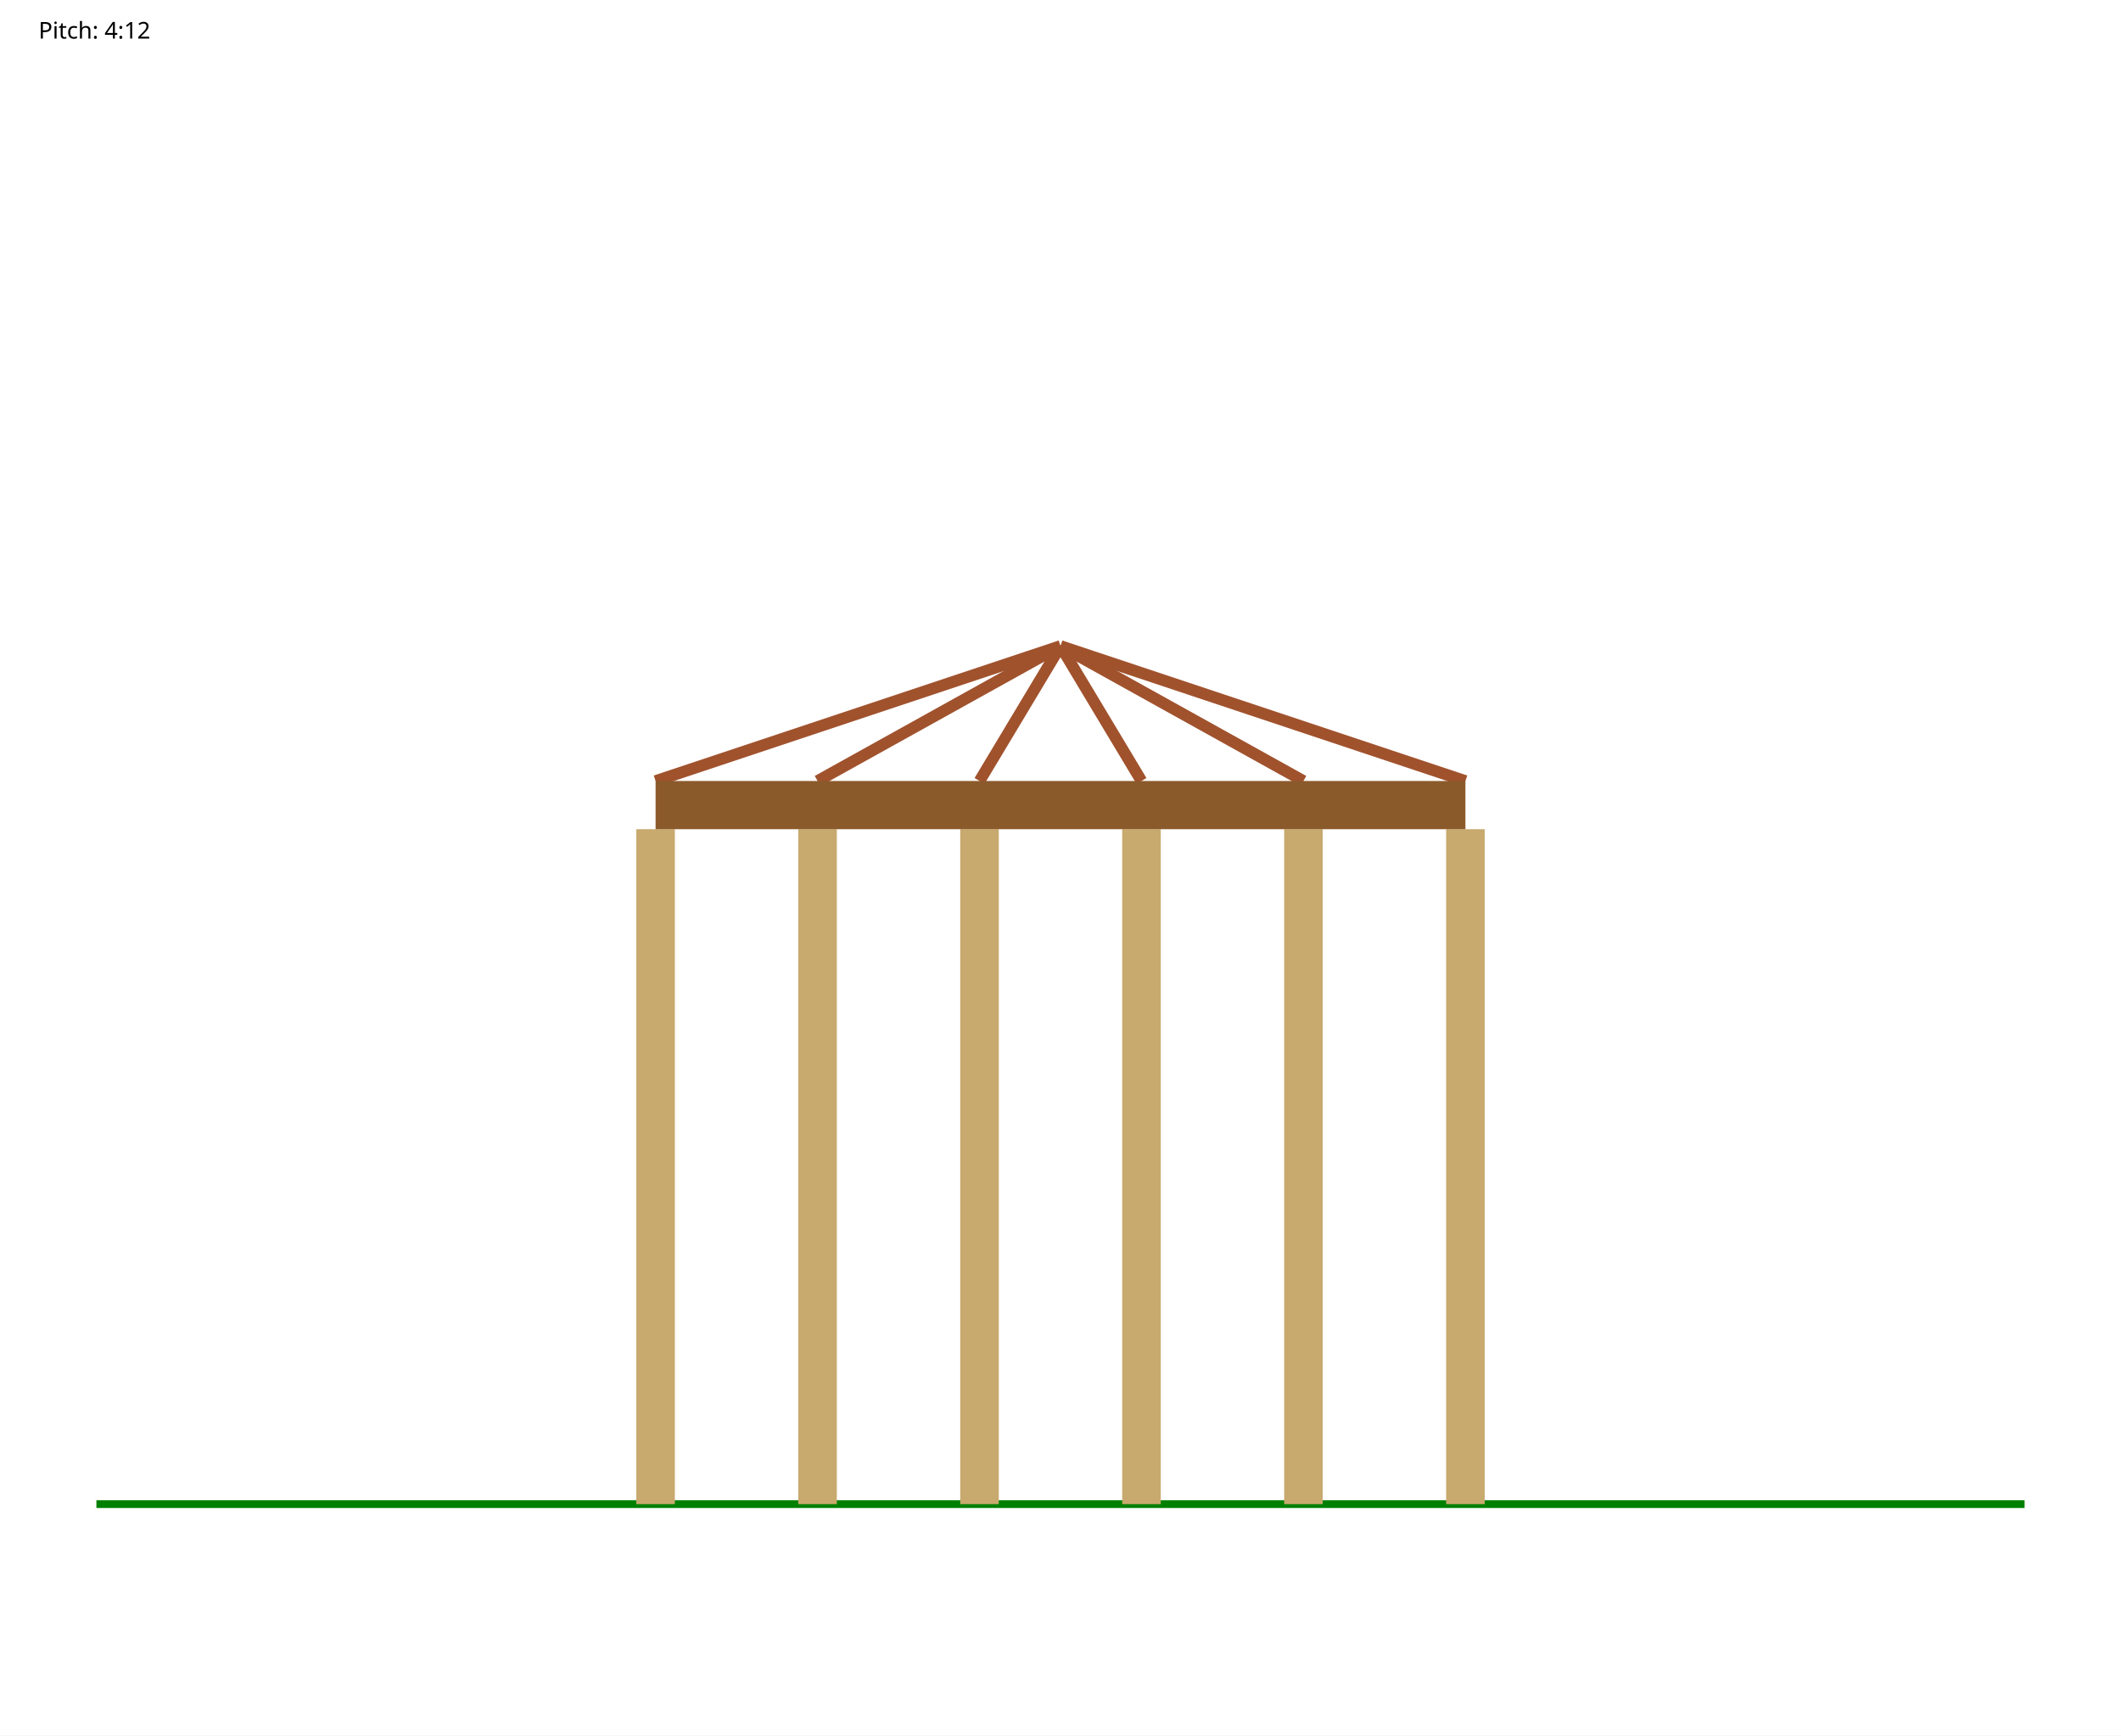
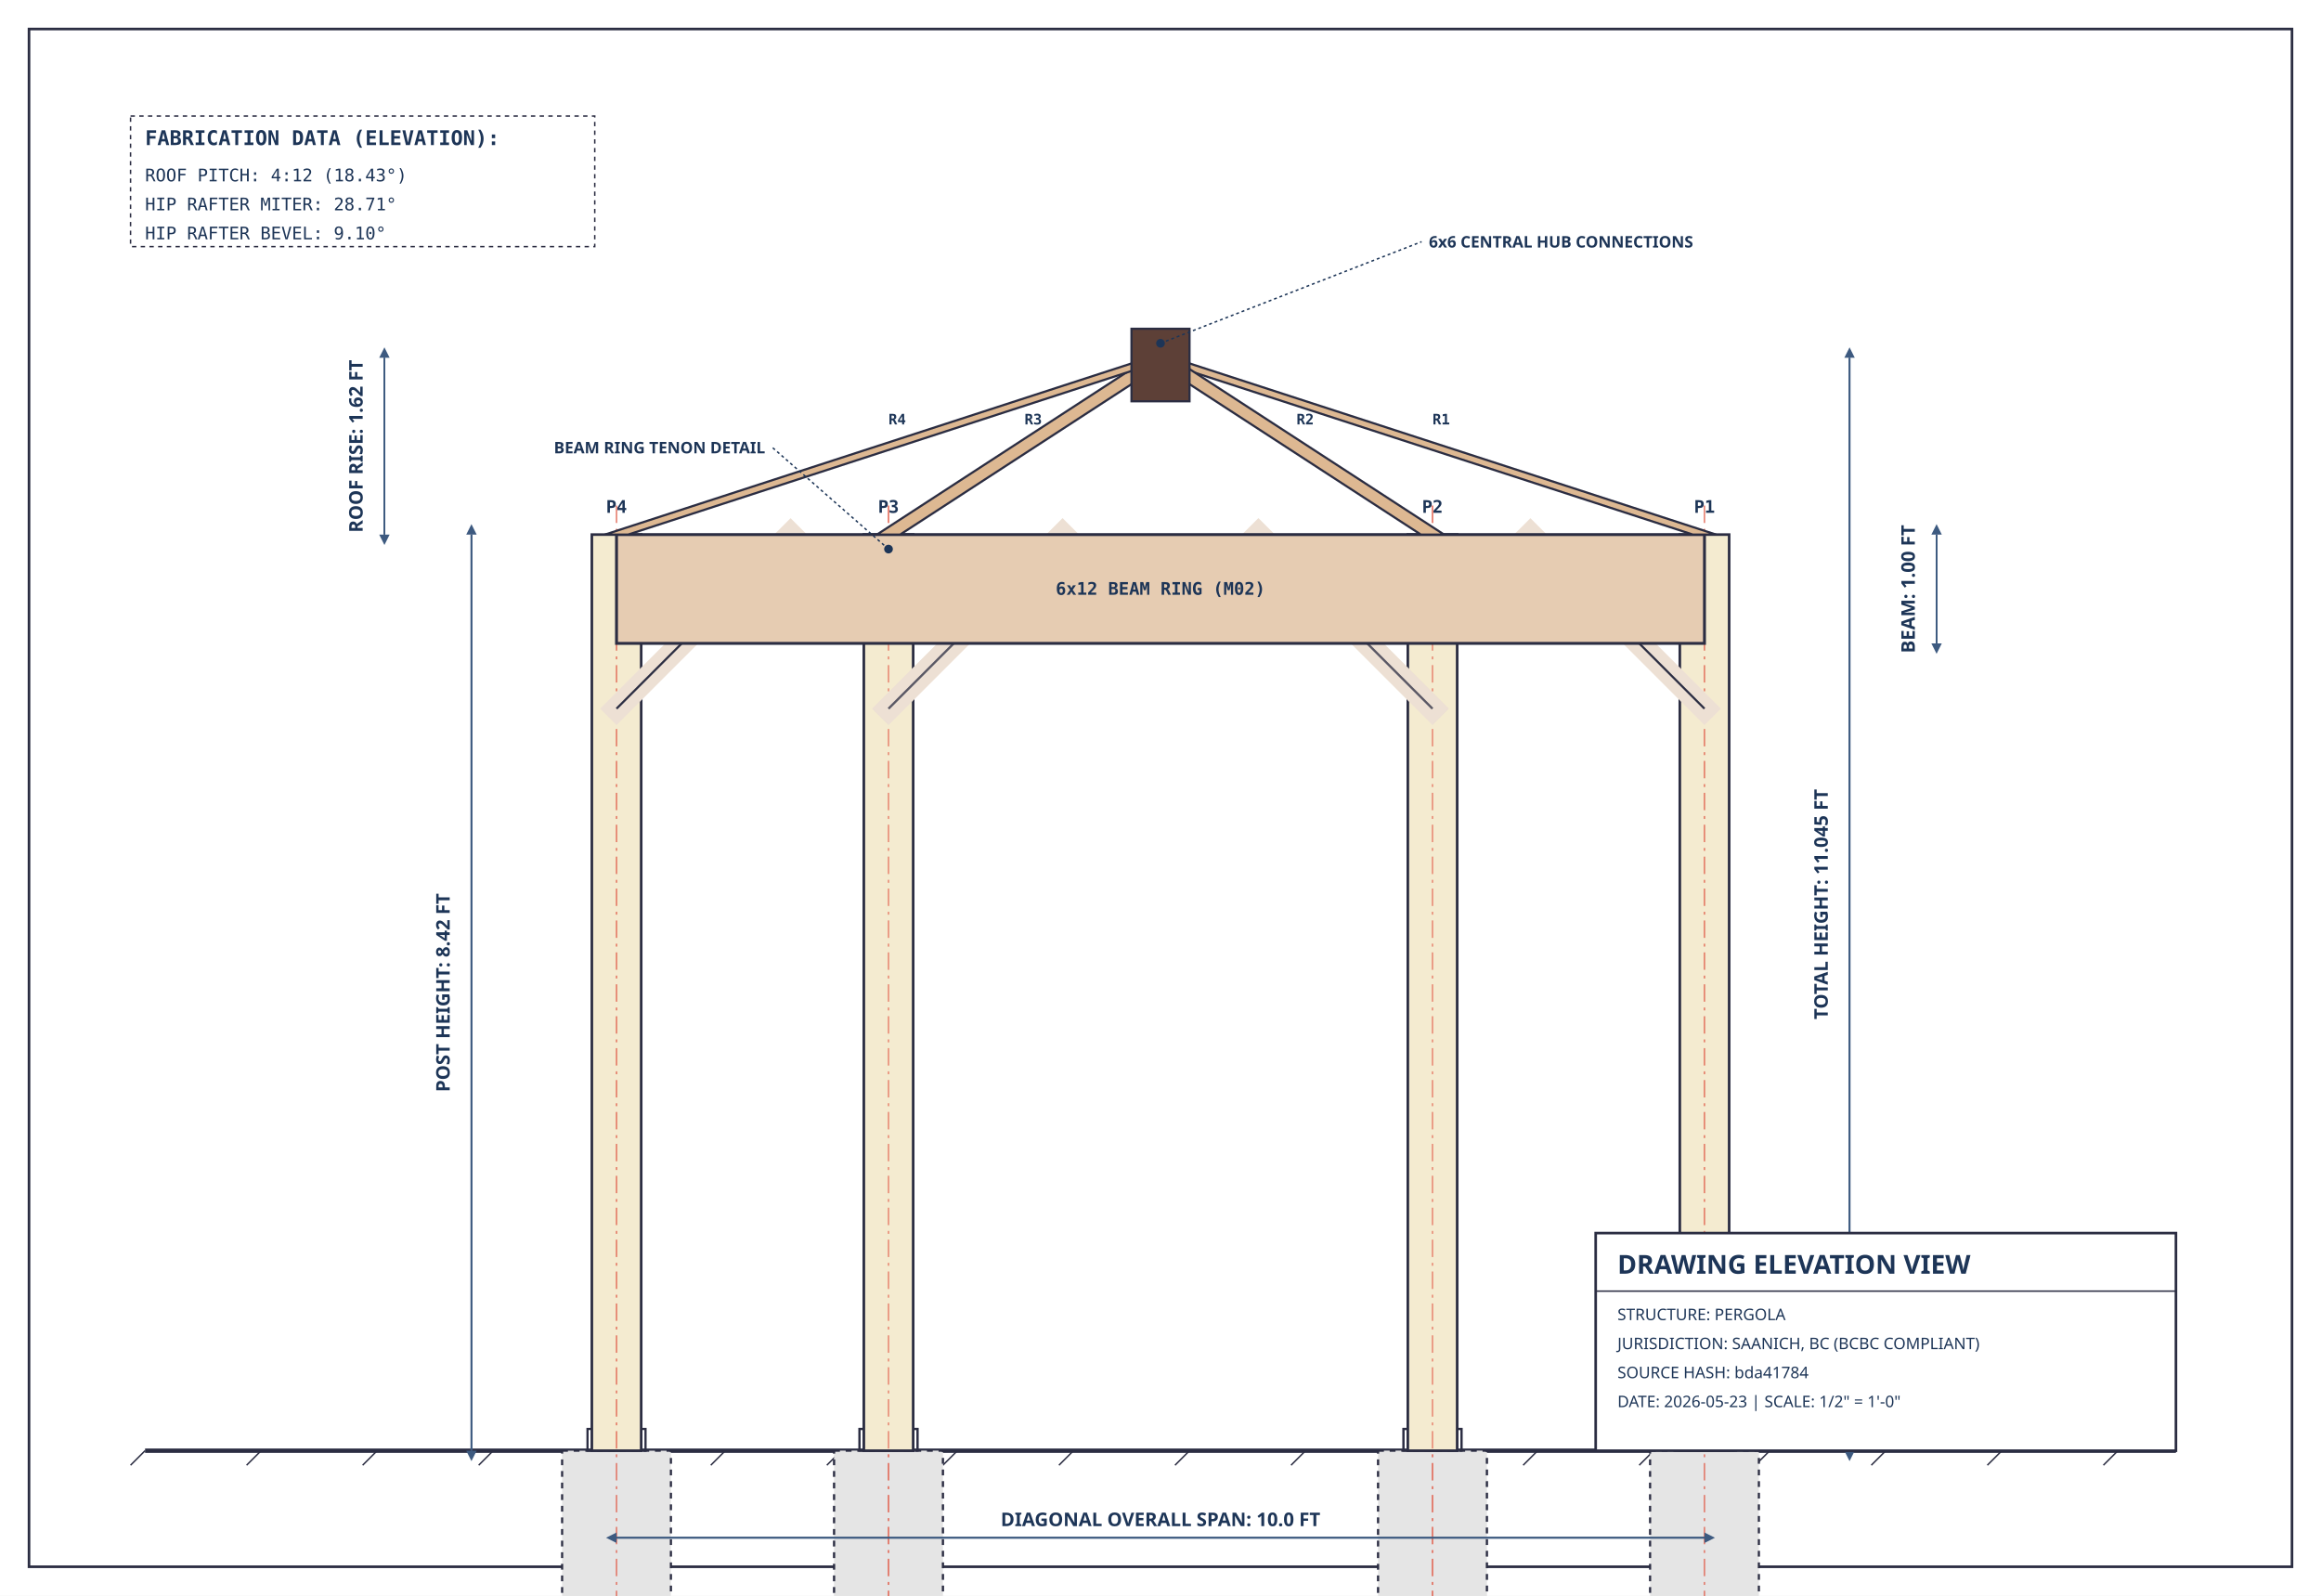
- <svg xmlns="http://www.w3.org/2000/svg" viewBox="0 0 1100 900" width="1100" height="900">
-   <rect width="100%" height="100%" fill="white" />
-   <line x1="50" y1="780" x2="1050" y2="780" stroke="green" stroke-width="4" />
-   <rect data-role="post" data-id="P1" x="330.0" y="430" width="20" height="350" fill="#c8a96e" />
-   <line data-role="rafter" x1="340.0" y1="405" x2="550.0" y2="335" stroke="#a0522d" stroke-width="6" />
-   <rect data-role="post" data-id="P2" x="414.0" y="430" width="20" height="350" fill="#c8a96e" />
-   <line data-role="rafter" x1="424.0" y1="405" x2="550.0" y2="335" stroke="#a0522d" stroke-width="6" />
-   <rect data-role="post" data-id="P3" x="498.0" y="430" width="20" height="350" fill="#c8a96e" />
-   <line data-role="rafter" x1="508.0" y1="405" x2="550.0" y2="335" stroke="#a0522d" stroke-width="6" />
-   <rect data-role="post" data-id="P4" x="582.0" y="430" width="20" height="350" fill="#c8a96e" />
-   <line data-role="rafter" x1="592.0" y1="405" x2="550.0" y2="335" stroke="#a0522d" stroke-width="6" />
-   <rect data-role="post" data-id="P5" x="666.0" y="430" width="20" height="350" fill="#c8a96e" />
-   <line data-role="rafter" x1="676.0" y1="405" x2="550.0" y2="335" stroke="#a0522d" stroke-width="6" />
-   <rect data-role="post" data-id="P6" x="750.0" y="430" width="20" height="350" fill="#c8a96e" />
-   <line data-role="rafter" x1="760.0" y1="405" x2="550.0" y2="335" stroke="#a0522d" stroke-width="6" />
-   <rect data-role="beam" x="340.0" y="405" width="420.0" height="25" fill="#8b5a2b" />
-   <text x="20" y="20" font-family="sans-serif" font-size="12">Pitch: 4:12</text>
+ <svg xmlns="http://www.w3.org/2000/svg" viewBox="0 0 1600 1100" width="1600" height="1100">
+   <defs>
+     <marker id="arrowhead" viewBox="0 0 10 10" refX="0" refY="5" markerWidth="6" markerHeight="6" orient="auto-start-reverse">
+       <path d="M 0 0 L 10 5 L 0 10 z" fill="#3d5a80" />
+     </marker>
+   </defs>
+   <rect width="100%" height="100%" fill="#ffffff" />
+   <rect x="20" y="20" width="1560" height="1060" fill="none" stroke="#2b2d42" stroke-width="1.8" />
+   <line x1="100" y1="1000" x2="1500" y2="1000" stroke="#2b2d42" stroke-width="3" />
+   <line x1="100" y1="1000" x2="90" y2="1010" stroke="#2b2d42" stroke-width="1" />
+   <line x1="180" y1="1000" x2="170" y2="1010" stroke="#2b2d42" stroke-width="1" />
+   <line x1="260" y1="1000" x2="250" y2="1010" stroke="#2b2d42" stroke-width="1" />
+   <line x1="340" y1="1000" x2="330" y2="1010" stroke="#2b2d42" stroke-width="1" />
+   <line x1="420" y1="1000" x2="410" y2="1010" stroke="#2b2d42" stroke-width="1" />
+   <line x1="500" y1="1000" x2="490" y2="1010" stroke="#2b2d42" stroke-width="1" />
+   <line x1="580" y1="1000" x2="570" y2="1010" stroke="#2b2d42" stroke-width="1" />
+   <line x1="660" y1="1000" x2="650" y2="1010" stroke="#2b2d42" stroke-width="1" />
+   <line x1="740" y1="1000" x2="730" y2="1010" stroke="#2b2d42" stroke-width="1" />
+   <line x1="820" y1="1000" x2="810" y2="1010" stroke="#2b2d42" stroke-width="1" />
+   <line x1="900" y1="1000" x2="890" y2="1010" stroke="#2b2d42" stroke-width="1" />
+   <line x1="980" y1="1000" x2="970" y2="1010" stroke="#2b2d42" stroke-width="1" />
+   <line x1="1060" y1="1000" x2="1050" y2="1010" stroke="#2b2d42" stroke-width="1" />
+   <line x1="1140" y1="1000" x2="1130" y2="1010" stroke="#2b2d42" stroke-width="1" />
+   <line x1="1220" y1="1000" x2="1210" y2="1010" stroke="#2b2d42" stroke-width="1" />
+   <line x1="1300" y1="1000" x2="1290" y2="1010" stroke="#2b2d42" stroke-width="1" />
+   <line x1="1380" y1="1000" x2="1370" y2="1010" stroke="#2b2d42" stroke-width="1" />
+   <line x1="1460" y1="1000" x2="1450" y2="1010" stroke="#2b2d42" stroke-width="1" />
+   <rect data-role="footing" x="1137.5" y="1000" width="75" height="150" fill="#e5e5e5" stroke="#2b2d42" stroke-width="1.5" stroke-dasharray="4,4" opacity="1.0" />
+   <rect x="1155.0" y="985" width="40" height="15" fill="none" stroke="#2b2d42" stroke-width="1.5" opacity="1.0" />
+   <rect data-role="footing" x="950.0" y="1000" width="75" height="150" fill="#e5e5e5" stroke="#2b2d42" stroke-width="1.5" stroke-dasharray="4,4" opacity="1.0" />
+   <rect x="967.5" y="985" width="40" height="15" fill="none" stroke="#2b2d42" stroke-width="1.5" opacity="1.0" />
+   <rect data-role="footing" x="575.0" y="1000" width="75" height="150" fill="#e5e5e5" stroke="#2b2d42" stroke-width="1.5" stroke-dasharray="4,4" opacity="1.0" />
+   <rect x="592.5" y="985" width="40" height="15" fill="none" stroke="#2b2d42" stroke-width="1.5" opacity="1.0" />
+   <rect data-role="footing" x="387.5" y="1000" width="75" height="150" fill="#e5e5e5" stroke="#2b2d42" stroke-width="1.5" stroke-dasharray="4,4" opacity="1.0" />
+   <rect x="405.0" y="985" width="40" height="15" fill="none" stroke="#2b2d42" stroke-width="1.5" opacity="1.0" />
+   <rect data-role="footing" x="575" y="1000" width="75" height="150" fill="#e5e5e5" stroke="#2b2d42" stroke-width="1.5" stroke-dasharray="4,4" opacity="0.4" />
+   <rect x="592.5" y="985" width="40" height="15" fill="none" stroke="#2b2d42" stroke-width="1.5" opacity="0.4" />
+   <rect data-role="footing" x="950.0" y="1000" width="75" height="150" fill="#e5e5e5" stroke="#2b2d42" stroke-width="1.5" stroke-dasharray="4,4" opacity="0.4" />
+   <rect x="967.5" y="985" width="40" height="15" fill="none" stroke="#2b2d42" stroke-width="1.5" opacity="0.4" />
+   <rect data-role="post" data-id="P1" x="1158.0" y="368.5" width="34" height="631.5" fill="#f4ebd0" stroke="#2b2d42" stroke-width="1.8" opacity="1.0" />
+   <line x1="1175.0" y1="348.5" x2="1175.0" y2="1170" stroke="#e05a47" stroke-width="0.8" stroke-dasharray="12,4,2,4" opacity="1.0" />
+   <text x="1175.0" y="353.5" text-anchor="middle" font-family="monospace" font-size="12" font-weight="bold" fill="#1d3557">P1</text>
+   <rect data-role="post" data-id="P2" x="970.5" y="368.5" width="34" height="631.5" fill="#f4ebd0" stroke="#2b2d42" stroke-width="1.8" opacity="1.0" />
+   <line x1="987.5" y1="348.5" x2="987.5" y2="1170" stroke="#e05a47" stroke-width="0.8" stroke-dasharray="12,4,2,4" opacity="1.0" />
+   <text x="987.5" y="353.5" text-anchor="middle" font-family="monospace" font-size="12" font-weight="bold" fill="#1d3557">P2</text>
+   <rect data-role="post" data-id="P3" x="595.5" y="368.5" width="34" height="631.5" fill="#f4ebd0" stroke="#2b2d42" stroke-width="1.8" opacity="1.0" />
+   <line x1="612.5" y1="348.5" x2="612.5" y2="1170" stroke="#e05a47" stroke-width="0.8" stroke-dasharray="12,4,2,4" opacity="1.0" />
+   <text x="612.5" y="353.5" text-anchor="middle" font-family="monospace" font-size="12" font-weight="bold" fill="#1d3557">P3</text>
+   <rect data-role="post" data-id="P4" x="408.0" y="368.5" width="34" height="631.5" fill="#f4ebd0" stroke="#2b2d42" stroke-width="1.8" opacity="1.0" />
+   <line x1="425.0" y1="348.5" x2="425.0" y2="1170" stroke="#e05a47" stroke-width="0.8" stroke-dasharray="12,4,2,4" opacity="1.0" />
+   <text x="425.0" y="353.5" text-anchor="middle" font-family="monospace" font-size="12" font-weight="bold" fill="#1d3557">P4</text>
+   <rect data-role="post" data-id="P5" x="595.5" y="368.5" width="34" height="631.5" fill="#f4ebd0" stroke="#2b2d42" stroke-width="1.8" opacity="0.4" />
+   <line x1="612.5" y1="348.5" x2="612.5" y2="1170" stroke="#e05a47" stroke-width="0.8" stroke-dasharray="12,4,2,4" opacity="0.4" />
+   <rect data-role="post" data-id="P6" x="970.5" y="368.5" width="34" height="631.5" fill="#f4ebd0" stroke="#2b2d42" stroke-width="1.8" opacity="0.4" />
+   <line x1="987.5" y1="348.5" x2="987.5" y2="1170" stroke="#e05a47" stroke-width="0.8" stroke-dasharray="12,4,2,4" opacity="0.4" />
+   <line data-role="brace" x1="1175.0" y1="488.5" x2="1055.0" y2="368.5" stroke="#ede0d4" stroke-width="16" stroke-linecap="square" opacity="1.0" />
+   <line x1="1175.0" y1="488.5" x2="1055.0" y2="368.5" stroke="#2b2d42" stroke-width="1.5" opacity="1.0" />
+   <line data-role="brace" x1="987.5" y1="488.5" x2="867.5" y2="368.5" stroke="#ede0d4" stroke-width="16" stroke-linecap="square" opacity="1.0" />
+   <line x1="987.5" y1="488.5" x2="867.5" y2="368.5" stroke="#2b2d42" stroke-width="1.5" opacity="1.0" />
+   <line data-role="brace" x1="612.5" y1="488.5" x2="732.5" y2="368.5" stroke="#ede0d4" stroke-width="16" stroke-linecap="square" opacity="1.0" />
+   <line x1="612.5" y1="488.5" x2="732.5" y2="368.5" stroke="#2b2d42" stroke-width="1.5" opacity="1.0" />
+   <line data-role="brace" x1="425.0" y1="488.5" x2="545.0" y2="368.5" stroke="#ede0d4" stroke-width="16" stroke-linecap="square" opacity="1.0" />
+   <line x1="425.0" y1="488.5" x2="545.0" y2="368.5" stroke="#2b2d42" stroke-width="1.5" opacity="1.0" />
+   <line data-role="brace" x1="612.5" y1="488.5" x2="732.5" y2="368.5" stroke="#ede0d4" stroke-width="16" stroke-linecap="square" opacity="0.4" />
+   <line x1="612.5" y1="488.5" x2="732.5" y2="368.5" stroke="#2b2d42" stroke-width="1.5" opacity="0.4" />
+   <line data-role="brace" x1="987.5" y1="488.5" x2="867.5" y2="368.5" stroke="#ede0d4" stroke-width="16" stroke-linecap="square" opacity="0.4" />
+   <line x1="987.5" y1="488.5" x2="867.5" y2="368.5" stroke="#2b2d42" stroke-width="1.5" opacity="0.4" />
+   <rect data-role="beam" x="425.0" y="368.5" width="750.0" height="75.0" fill="#e6ccb2" stroke="#2b2d42" stroke-width="2" />
+   <text x="800.0" y="410.0" text-anchor="middle" font-family="monospace" font-size="12" font-weight="bold" fill="#1d3557">6x12 BEAM RING (M02)</text>
+   <polygon data-role="rafter" data-id="R1" points="1167.0,368.5 1183.0,368.5 808.0,246.625 792.0,246.625" fill="#ddb892" stroke="#2b2d42" stroke-width="1.5" />
+   <text x="987.5" y="292.562" font-family="monospace" font-size="10" font-weight="bold" fill="#1d3557">R1</text>
+   <polygon data-role="rafter" data-id="R2" points="979.5,368.5 995.5,368.5 808.0,246.625 792.0,246.625" fill="#ddb892" stroke="#2b2d42" stroke-width="1.5" />
+   <text x="893.75" y="292.562" font-family="monospace" font-size="10" font-weight="bold" fill="#1d3557">R2</text>
+   <polygon data-role="rafter" data-id="R3" points="604.5,368.5 620.5,368.5 808.0,246.625 792.0,246.625" fill="#ddb892" stroke="#2b2d42" stroke-width="1.5" />
+   <text x="706.25" y="292.562" font-family="monospace" font-size="10" font-weight="bold" fill="#1d3557">R3</text>
+   <polygon data-role="rafter" data-id="R4" points="417.0,368.5 433.0,368.5 808.0,246.625 792.0,246.625" fill="#ddb892" stroke="#2b2d42" stroke-width="1.5" />
+   <text x="612.5" y="292.562" font-family="monospace" font-size="10" font-weight="bold" fill="#1d3557">R4</text>
+   <rect x="780.0" y="226.625" width="40" height="50" fill="#5d4037" stroke="#2b2d42" stroke-width="1.5" />
+   <g data-role="dimension">
+     <line x1="325.0" y1="368.5" x2="325.0" y2="1000" stroke="#3d5a80" stroke-width="1.2" />
+     <line x1="325.0" y1="368.5" x2="325.0" y2="1000" stroke="#3d5a80" stroke-width="1.2" marker-start="url(#arrowhead)" marker-end="url(#arrowhead)" />
+     <text x="310.0" y="684.25" text-anchor="middle" transform="rotate(-90,310.0,684.25)" font-family="sans-serif" font-size="13" font-weight="bold" fill="#1d3557">POST HEIGHT: 8.42 FT</text>
+   </g>
+   <g data-role="dimension">
+     <line x1="1275.0" y1="246.625" x2="1275.0" y2="1000" stroke="#3d5a80" stroke-width="1.2" />
+     <line x1="1275.0" y1="246.625" x2="1275.0" y2="1000" stroke="#3d5a80" stroke-width="1.2" marker-start="url(#arrowhead)" marker-end="url(#arrowhead)" />
+     <text x="1260.0" y="623.312" text-anchor="middle" transform="rotate(-90,1260.0,623.3125)" font-family="sans-serif" font-size="13" font-weight="bold" fill="#1d3557">TOTAL HEIGHT: 11.045 FT</text>
+   </g>
+   <g data-role="dimension">
+     <line x1="1335.0" y1="368.5" x2="1335.0" y2="443.5" stroke="#3d5a80" stroke-width="1.2" />
+     <line x1="1335.0" y1="368.5" x2="1335.0" y2="443.5" stroke="#3d5a80" stroke-width="1.2" marker-start="url(#arrowhead)" marker-end="url(#arrowhead)" />
+     <text x="1320.0" y="406.0" text-anchor="middle" transform="rotate(-90,1320.0,406.0)" font-family="sans-serif" font-size="13" font-weight="bold" fill="#1d3557">BEAM: 1.00 FT</text>
+   </g>
+   <g data-role="dimension">
+     <line x1="265.0" y1="246.625" x2="265.0" y2="368.5" stroke="#3d5a80" stroke-width="1.2" />
+     <line x1="265.0" y1="246.625" x2="265.0" y2="368.5" stroke="#3d5a80" stroke-width="1.2" marker-start="url(#arrowhead)" marker-end="url(#arrowhead)" />
+     <text x="250.0" y="307.562" text-anchor="middle" transform="rotate(-90,250.0,307.5625)" font-family="sans-serif" font-size="13" font-weight="bold" fill="#1d3557">ROOF RISE: 1.62 FT</text>
+   </g>
+   <g data-role="dimension">
+     <line x1="425.0" y1="1060" x2="1175.0" y2="1060" stroke="#3d5a80" stroke-width="1.2" />
+     <line x1="425.0" y1="1060" x2="1175.0" y2="1060" stroke="#3d5a80" stroke-width="1.2" marker-start="url(#arrowhead)" marker-end="url(#arrowhead)" />
+     <text x="800.0" y="1052.0" text-anchor="middle" font-family="sans-serif" font-size="13" font-weight="bold" fill="#1d3557">DIAGONAL OVERALL SPAN: 10.0 FT</text>
+   </g>
+   <g data-role="dimension">
+     <line x1="612.5" y1="378.5" x2="532.5" y2="308.5" stroke="#1d3557" stroke-width="1" stroke-dasharray="2,2" />
+     <circle cx="612.5" cy="378.5" r="3" fill="#1d3557" />
+     <text x="527.5" y="312.5" text-anchor="end" font-family="sans-serif" font-size="11" font-weight="bold" fill="#1d3557">BEAM RING TENON DETAIL</text>
+   </g>
+   <g data-role="dimension">
+     <line x1="800.0" y1="236.625" x2="980.0" y2="166.625" stroke="#1d3557" stroke-width="1" stroke-dasharray="2,2" />
+     <circle cx="800.0" cy="236.625" r="3" fill="#1d3557" />
+     <text x="985.0" y="170.625" text-anchor="start" font-family="sans-serif" font-size="11" font-weight="bold" fill="#1d3557">6x6 CENTRAL HUB CONNECTIONS</text>
+   </g>
+   <g transform="translate(100, 100)" font-family="monospace" fill="#1d3557">
+     <rect x="-10" y="-20" width="320" height="90" fill="none" stroke="#2b2d42" stroke-width="1" stroke-dasharray="3,3" />
+     <text x="0" y="0" font-size="14" font-weight="bold">FABRICATION DATA (ELEVATION):</text>
+     <text x="0" y="25" font-size="12">ROOF PITCH: 4:12 (18.43°)</text>
+     <text x="0" y="45" font-size="12">HIP RAFTER MITER: 28.71°</text>
+     <text x="0" y="65" font-size="12">HIP RAFTER BEVEL: 9.10°</text>
+   </g>
+   <g data-role="title-block" transform="translate(1100, 850)">
+     <rect width="400" height="150" fill="#ffffff" stroke="#2b2d42" stroke-width="1.8" />
+     <line x1="0" y1="40" x2="400" y2="40" stroke="#2b2d42" stroke-width="1" />
+     <text x="15" y="28" font-family="sans-serif" font-size="18" font-weight="bold" fill="#1d3557">DRAWING ELEVATION VIEW</text>
+     <text x="15" y="60" font-family="sans-serif" font-size="11" fill="#1d3557">STRUCTURE: PERGOLA</text>
+     <text x="15" y="80" font-family="sans-serif" font-size="11" fill="#1d3557">JURISDICTION: SAANICH, BC (BCBC COMPLIANT)</text>
+     <text x="15" y="100" font-family="sans-serif" font-size="11" fill="#1d3557">SOURCE HASH: bda41784</text>
+     <text x="15" y="120" font-family="sans-serif" font-size="11" fill="#1d3557">DATE: 2026-05-23 | SCALE: 1/2" = 1'-0"</text>
+   </g>
+   <g style="visibility:hidden; display:none;">
+     <text>4:12</text>
+     <text>28.71</text>
+     <text>9.1</text>
+   </g>
</svg>
